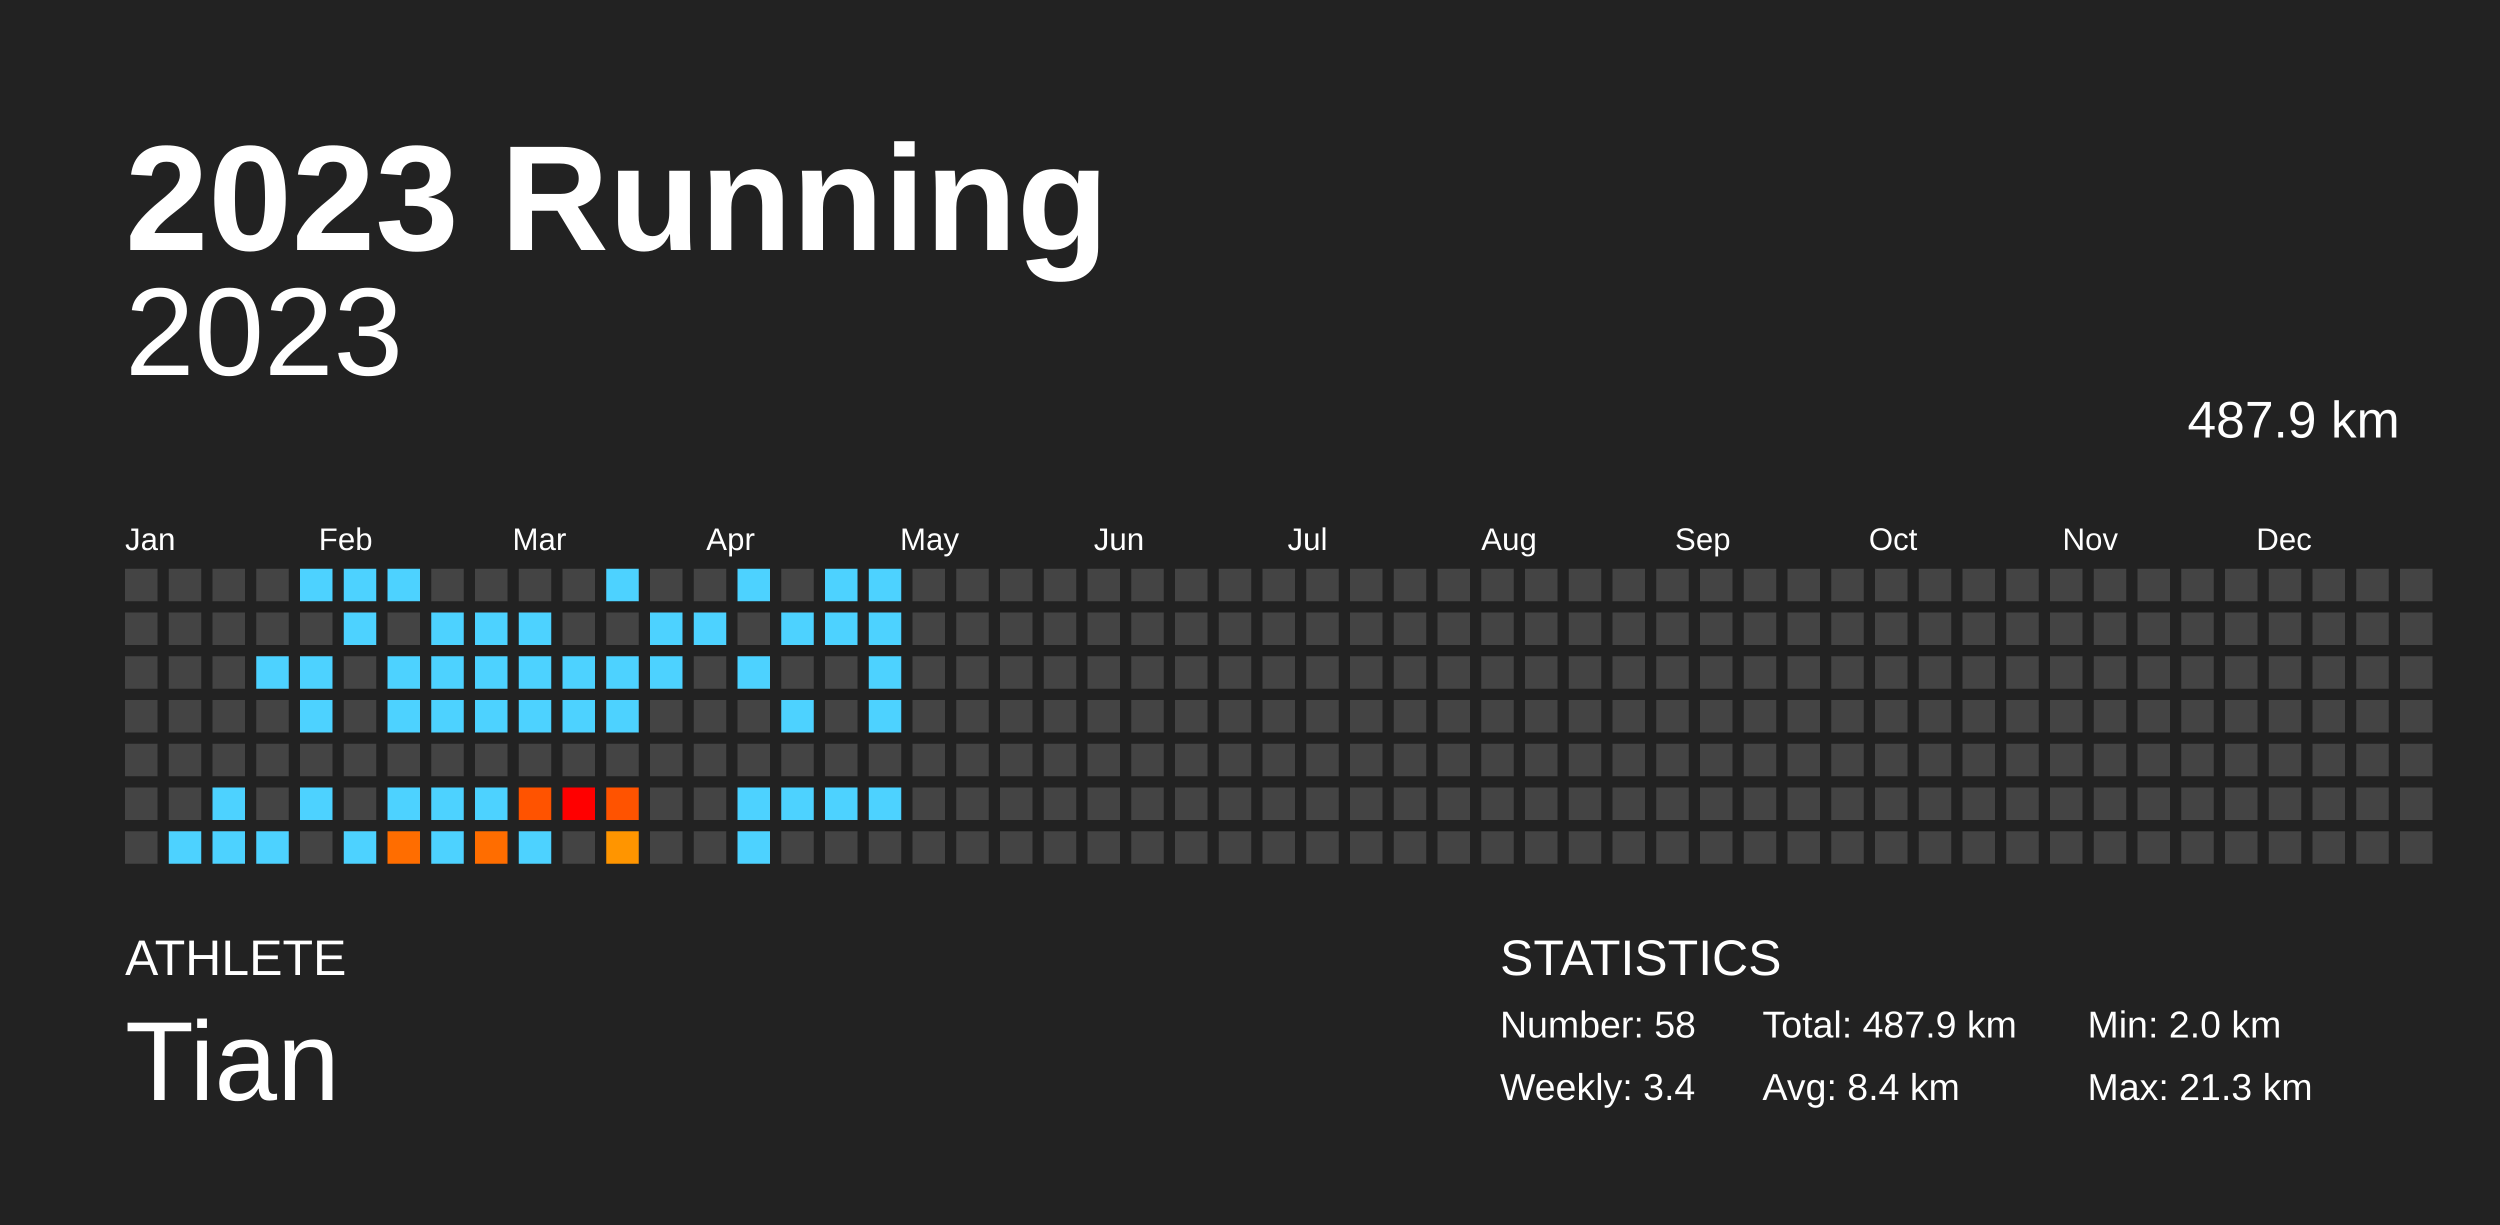
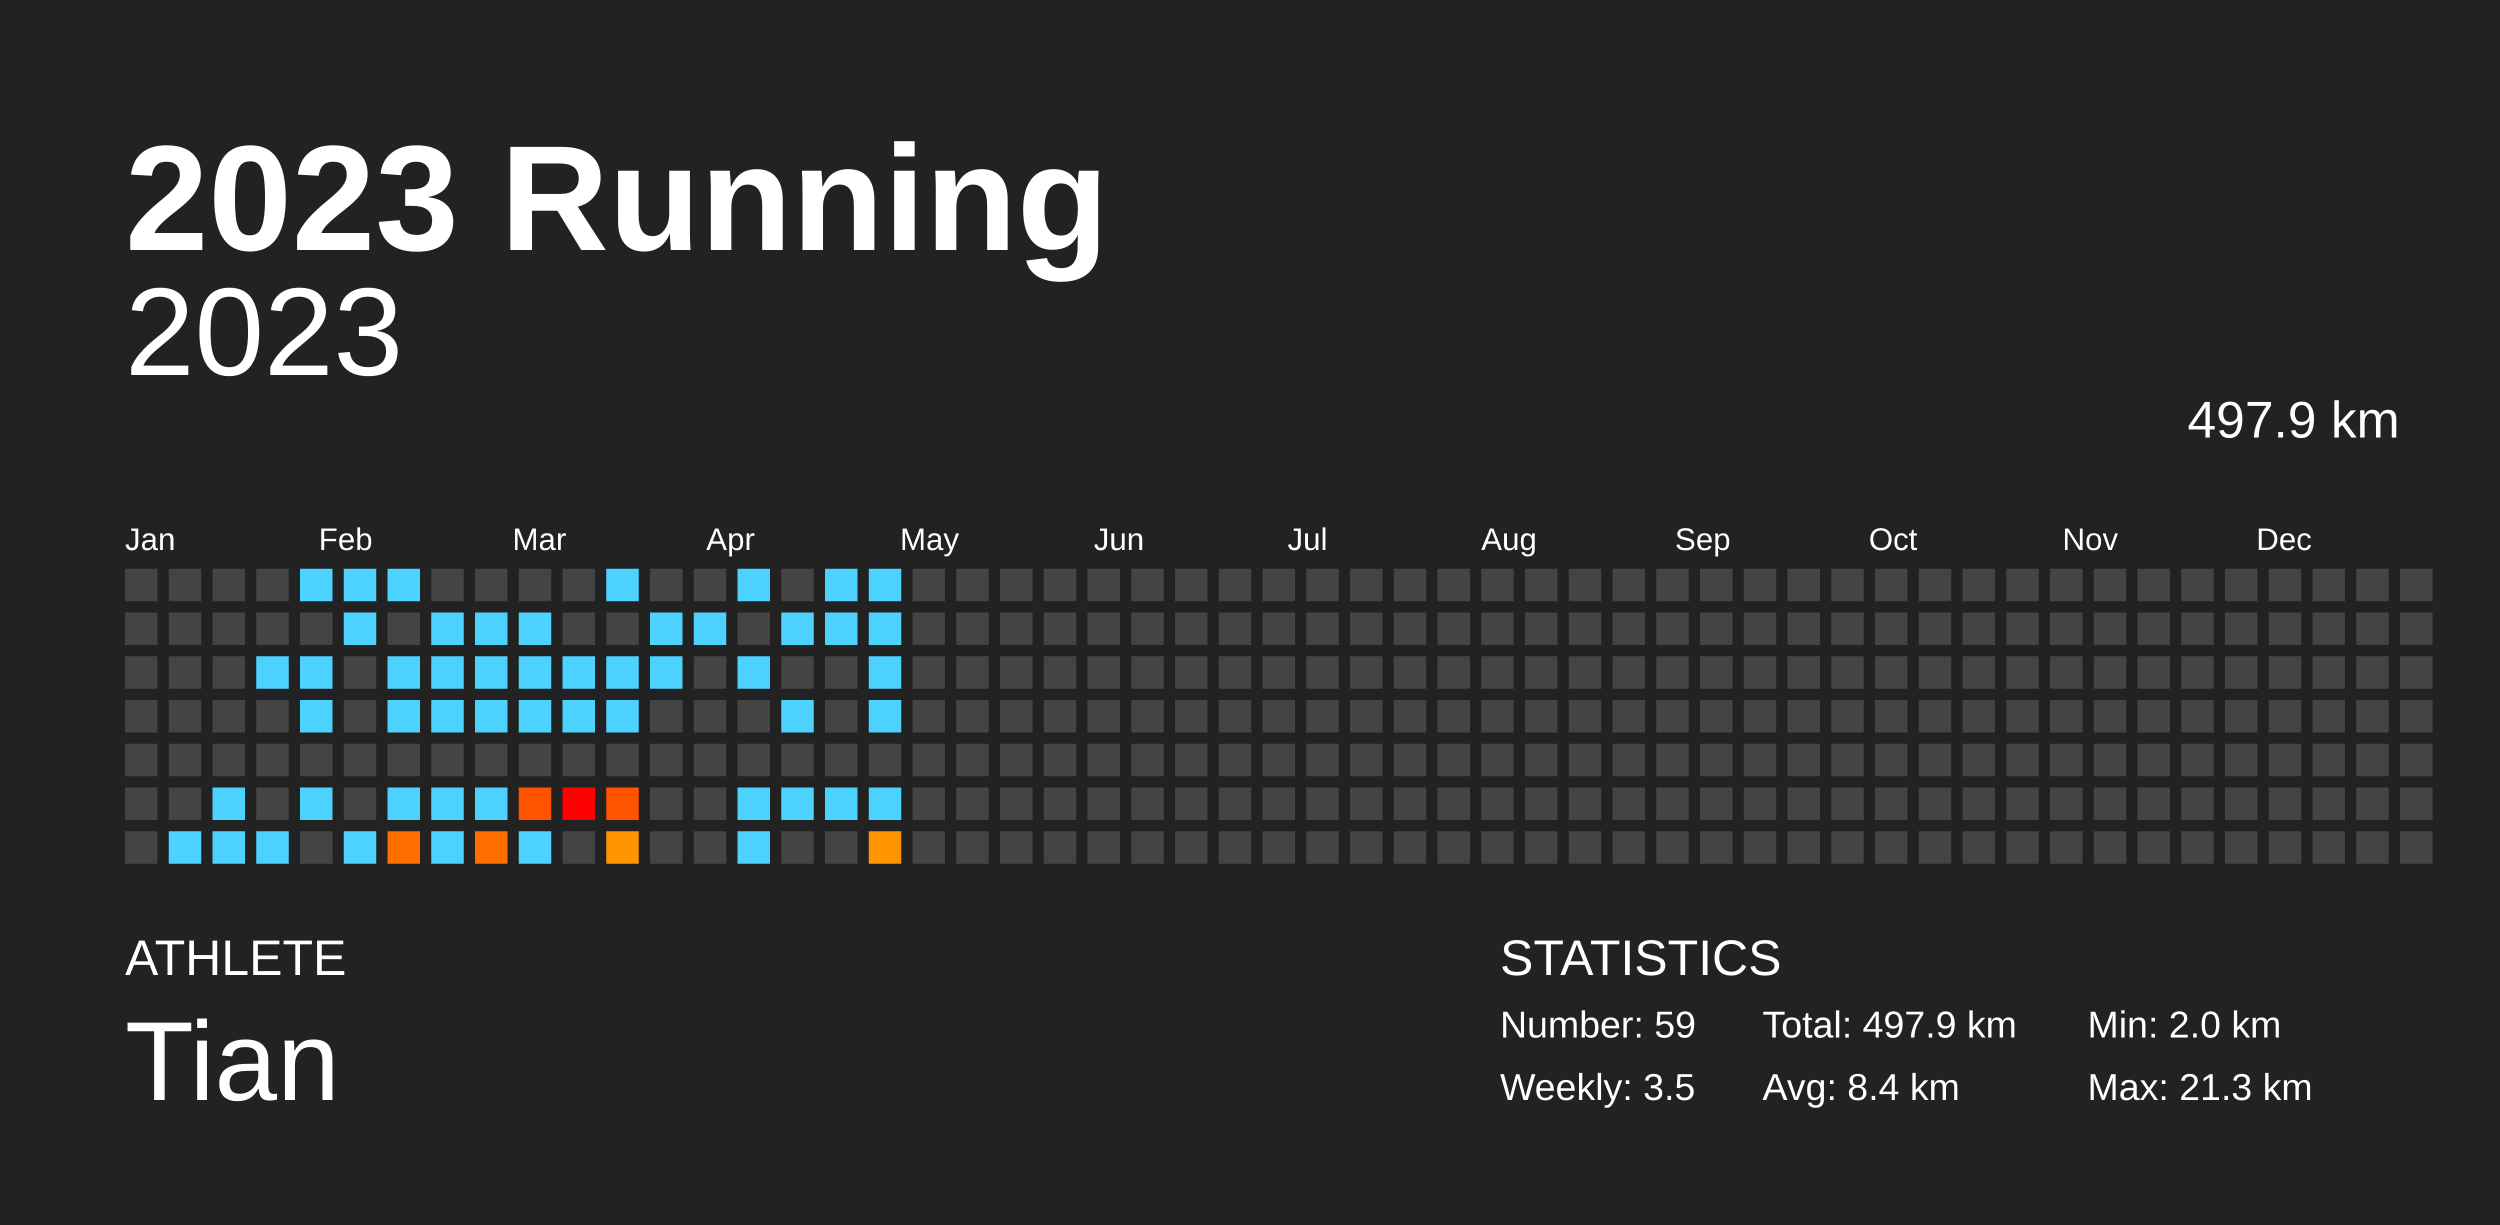
<svg xmlns="http://www.w3.org/2000/svg" baseProfile="full" height="98mm" version="1.1" viewBox="0,0,200,98" width="200mm">
  <defs />
  <rect fill="#222222" height="98" width="200" x="0" y="0" />
  <text fill="#FFFFFF" style="font-size:12px; font-family:Arial; font-weight:bold;" x="10" y="20">2023 Running</text>
  <text fill="#FFFFFF" style="font-size:4px; font-family:Arial" x="10" y="78">ATHLETE</text>
  <text fill="#FFFFFF" style="font-size:9px; font-family:Arial" x="10" y="88">Tian</text>
  <text fill="#FFFFFF" style="font-size:4px; font-family:Arial" x="120" y="78">STATISTICS</text>
-   <text fill="#FFFFFF" style="font-size:3px; font-family:Arial" x="120" y="83">Number: 58</text>
-   <text fill="#FFFFFF" style="font-size:3px; font-family:Arial" x="120" y="88">Weekly: 3.4</text>
-   <text fill="#FFFFFF" style="font-size:3px; font-family:Arial" x="141" y="83">Total: 487.9 km</text>
+   <text fill="#FFFFFF" style="font-size:3px; font-family:Arial" x="120" y="83">Number: 59</text>
+   <text fill="#FFFFFF" style="font-size:3px; font-family:Arial" x="120" y="88">Weekly: 3.5</text>
+   <text fill="#FFFFFF" style="font-size:3px; font-family:Arial" x="141" y="83">Total: 497.9 km</text>
  <text fill="#FFFFFF" style="font-size:3px; font-family:Arial" x="141" y="88">Avg: 8.4 km</text>
  <text fill="#FFFFFF" style="font-size:3px; font-family:Arial" x="167" y="83">Min: 2.0 km</text>
  <text fill="#FFFFFF" style="font-size:3px; font-family:Arial" x="167" y="88">Max: 21.3 km</text>
  <text alignment-baseline="hanging" fill="#FFFFFF" style="font-size:10.0px; font-family:Arial;" x="10" y="30">2023</text>
-   <text alignment-baseline="hanging" fill="#FFFFFF" style="font-size:4.125px; font-family:Arial;" x="175" y="35">487.9 km</text>
+   <text alignment-baseline="hanging" fill="#FFFFFF" style="font-size:4.125px; font-family:Arial;" x="175" y="35">497.9 km</text>
  <text fill="#FFFFFF" style="font-size:2.5px; font-family:Arial" x="10.0" y="44">Jan</text>
  <text fill="#FFFFFF" style="font-size:2.5px; font-family:Arial" x="25.5" y="44">Feb</text>
  <text fill="#FFFFFF" style="font-size:2.5px; font-family:Arial" x="41.0" y="44">Mar</text>
  <text fill="#FFFFFF" style="font-size:2.5px; font-family:Arial" x="56.5" y="44">Apr</text>
  <text fill="#FFFFFF" style="font-size:2.5px; font-family:Arial" x="72.0" y="44">May</text>
  <text fill="#FFFFFF" style="font-size:2.5px; font-family:Arial" x="87.5" y="44">Jun</text>
  <text fill="#FFFFFF" style="font-size:2.5px; font-family:Arial" x="103.0" y="44">Jul</text>
  <text fill="#FFFFFF" style="font-size:2.5px; font-family:Arial" x="118.5" y="44">Aug</text>
  <text fill="#FFFFFF" style="font-size:2.5px; font-family:Arial" x="134.0" y="44">Sep</text>
  <text fill="#FFFFFF" style="font-size:2.5px; font-family:Arial" x="149.5" y="44">Oct</text>
  <text fill="#FFFFFF" style="font-size:2.5px; font-family:Arial" x="165.0" y="44">Nov</text>
  <text fill="#FFFFFF" style="font-size:2.5px; font-family:Arial" x="180.5" y="44">Dec</text>
  <rect fill="#444444" height="2.6" width="2.6" x="10.0" y="45.5" />
  <rect fill="#444444" height="2.6" width="2.6" x="10.0" y="49.0" />
  <rect fill="#444444" height="2.6" width="2.6" x="10.0" y="52.5" />
  <rect fill="#444444" height="2.6" width="2.6" x="10.0" y="56.0" />
  <rect fill="#444444" height="2.6" width="2.6" x="10.0" y="59.5" />
  <rect fill="#444444" height="2.6" width="2.6" x="10.0" y="63.0" />
  <rect fill="#444444" height="2.6" width="2.6" x="10.0" y="66.5" />
  <rect fill="#444444" height="2.6" width="2.6" x="13.5" y="45.5" />
  <rect fill="#444444" height="2.6" width="2.6" x="13.5" y="49.0" />
  <rect fill="#444444" height="2.6" width="2.6" x="13.5" y="52.5" />
  <rect fill="#444444" height="2.6" width="2.6" x="13.5" y="56.0" />
  <rect fill="#444444" height="2.6" width="2.6" x="13.5" y="59.5" />
  <rect fill="#444444" height="2.6" width="2.6" x="13.5" y="63.0" />
  <rect fill="#4dd2ff" height="2.6" width="2.6" x="13.5" y="66.5" />
  <rect fill="#444444" height="2.6" width="2.6" x="17.0" y="45.5" />
  <rect fill="#444444" height="2.6" width="2.6" x="17.0" y="49.0" />
  <rect fill="#444444" height="2.6" width="2.6" x="17.0" y="52.5" />
  <rect fill="#444444" height="2.6" width="2.6" x="17.0" y="56.0" />
  <rect fill="#444444" height="2.6" width="2.6" x="17.0" y="59.5" />
  <rect fill="#4dd2ff" height="2.6" width="2.6" x="17.0" y="63.0" />
  <rect fill="#4dd2ff" height="2.6" width="2.6" x="17.0" y="66.5" />
  <rect fill="#444444" height="2.6" width="2.6" x="20.5" y="45.5" />
  <rect fill="#444444" height="2.6" width="2.6" x="20.5" y="49.0" />
  <rect fill="#4dd2ff" height="2.6" width="2.6" x="20.5" y="52.5" />
  <rect fill="#444444" height="2.6" width="2.6" x="20.5" y="56.0" />
  <rect fill="#444444" height="2.6" width="2.6" x="20.5" y="59.5" />
  <rect fill="#444444" height="2.6" width="2.6" x="20.5" y="63.0" />
  <rect fill="#4dd2ff" height="2.6" width="2.6" x="20.5" y="66.5" />
  <rect fill="#4dd2ff" height="2.6" width="2.6" x="24.0" y="45.5" />
  <rect fill="#444444" height="2.6" width="2.6" x="24.0" y="49.0" />
  <rect fill="#4dd2ff" height="2.6" width="2.6" x="24.0" y="52.5" />
  <rect fill="#4dd2ff" height="2.6" width="2.6" x="24.0" y="56.0" />
  <rect fill="#444444" height="2.6" width="2.6" x="24.0" y="59.5" />
  <rect fill="#4dd2ff" height="2.6" width="2.6" x="24.0" y="63.0" />
  <rect fill="#444444" height="2.6" width="2.6" x="24.0" y="66.5" />
  <rect fill="#4dd2ff" height="2.6" width="2.6" x="27.5" y="45.5" />
  <rect fill="#4dd2ff" height="2.6" width="2.6" x="27.5" y="49.0" />
  <rect fill="#444444" height="2.6" width="2.6" x="27.5" y="52.5" />
  <rect fill="#444444" height="2.6" width="2.6" x="27.5" y="56.0" />
  <rect fill="#444444" height="2.6" width="2.6" x="27.5" y="59.5" />
  <rect fill="#444444" height="2.6" width="2.6" x="27.5" y="63.0" />
  <rect fill="#4dd2ff" height="2.6" width="2.6" x="27.5" y="66.5" />
  <rect fill="#4dd2ff" height="2.6" width="2.6" x="31.0" y="45.5" />
  <rect fill="#444444" height="2.6" width="2.6" x="31.0" y="49.0" />
  <rect fill="#4dd2ff" height="2.6" width="2.6" x="31.0" y="52.5" />
  <rect fill="#4dd2ff" height="2.6" width="2.6" x="31.0" y="56.0" />
  <rect fill="#444444" height="2.6" width="2.6" x="31.0" y="59.5" />
  <rect fill="#4dd2ff" height="2.6" width="2.6" x="31.0" y="63.0" />
  <rect fill="#ff6d00" height="2.6" width="2.6" x="31.0" y="66.5" />
  <rect fill="#444444" height="2.6" width="2.6" x="34.5" y="45.5" />
  <rect fill="#4dd2ff" height="2.6" width="2.6" x="34.5" y="49.0" />
  <rect fill="#4dd2ff" height="2.6" width="2.6" x="34.5" y="52.5" />
  <rect fill="#4dd2ff" height="2.6" width="2.6" x="34.5" y="56.0" />
  <rect fill="#444444" height="2.6" width="2.6" x="34.5" y="59.5" />
  <rect fill="#4dd2ff" height="2.6" width="2.6" x="34.5" y="63.0" />
  <rect fill="#4dd2ff" height="2.6" width="2.6" x="34.5" y="66.5" />
  <rect fill="#444444" height="2.6" width="2.6" x="38.0" y="45.5" />
  <rect fill="#4dd2ff" height="2.6" width="2.6" x="38.0" y="49.0" />
  <rect fill="#4dd2ff" height="2.6" width="2.6" x="38.0" y="52.5" />
  <rect fill="#4dd2ff" height="2.6" width="2.6" x="38.0" y="56.0" />
  <rect fill="#444444" height="2.6" width="2.6" x="38.0" y="59.5" />
  <rect fill="#4dd2ff" height="2.6" width="2.6" x="38.0" y="63.0" />
  <rect fill="#ff6d00" height="2.6" width="2.6" x="38.0" y="66.5" />
  <rect fill="#444444" height="2.6" width="2.6" x="41.5" y="45.5" />
  <rect fill="#4dd2ff" height="2.6" width="2.6" x="41.5" y="49.0" />
  <rect fill="#4dd2ff" height="2.6" width="2.6" x="41.5" y="52.5" />
  <rect fill="#4dd2ff" height="2.6" width="2.6" x="41.5" y="56.0" />
  <rect fill="#444444" height="2.6" width="2.6" x="41.5" y="59.5" />
  <rect fill="#ff5300" height="2.6" width="2.6" x="41.5" y="63.0" />
  <rect fill="#4dd2ff" height="2.6" width="2.6" x="41.5" y="66.5" />
  <rect fill="#444444" height="2.6" width="2.6" x="45.0" y="45.5" />
  <rect fill="#444444" height="2.6" width="2.6" x="45.0" y="49.0" />
  <rect fill="#4dd2ff" height="2.6" width="2.6" x="45.0" y="52.5" />
  <rect fill="#4dd2ff" height="2.6" width="2.6" x="45.0" y="56.0" />
  <rect fill="#444444" height="2.6" width="2.6" x="45.0" y="59.5" />
  <rect fill="red" height="2.6" width="2.6" x="45.0" y="63.0" />
  <rect fill="#444444" height="2.6" width="2.6" x="45.0" y="66.5" />
  <rect fill="#4dd2ff" height="2.6" width="2.6" x="48.5" y="45.5" />
  <rect fill="#444444" height="2.6" width="2.6" x="48.5" y="49.0" />
  <rect fill="#4dd2ff" height="2.6" width="2.6" x="48.5" y="52.5" />
  <rect fill="#4dd2ff" height="2.6" width="2.6" x="48.5" y="56.0" />
  <rect fill="#444444" height="2.6" width="2.6" x="48.5" y="59.5" />
  <rect fill="#ff5300" height="2.6" width="2.6" x="48.5" y="63.0" />
  <rect fill="#ff9500" height="2.6" width="2.6" x="48.5" y="66.5" />
  <rect fill="#444444" height="2.6" width="2.6" x="52.0" y="45.5" />
  <rect fill="#4dd2ff" height="2.6" width="2.6" x="52.0" y="49.0" />
  <rect fill="#4dd2ff" height="2.6" width="2.6" x="52.0" y="52.5" />
  <rect fill="#444444" height="2.6" width="2.6" x="52.0" y="56.0" />
  <rect fill="#444444" height="2.6" width="2.6" x="52.0" y="59.5" />
  <rect fill="#444444" height="2.6" width="2.6" x="52.0" y="63.0" />
  <rect fill="#444444" height="2.6" width="2.6" x="52.0" y="66.5" />
  <rect fill="#444444" height="2.6" width="2.6" x="55.5" y="45.5" />
  <rect fill="#4dd2ff" height="2.6" width="2.6" x="55.5" y="49.0" />
  <rect fill="#444444" height="2.6" width="2.6" x="55.5" y="52.5" />
  <rect fill="#444444" height="2.6" width="2.6" x="55.5" y="56.0" />
  <rect fill="#444444" height="2.6" width="2.6" x="55.5" y="59.5" />
  <rect fill="#444444" height="2.6" width="2.6" x="55.5" y="63.0" />
  <rect fill="#444444" height="2.6" width="2.6" x="55.5" y="66.5" />
  <rect fill="#4dd2ff" height="2.6" width="2.6" x="59.0" y="45.5" />
  <rect fill="#444444" height="2.6" width="2.6" x="59.0" y="49.0" />
  <rect fill="#4dd2ff" height="2.6" width="2.6" x="59.0" y="52.5" />
  <rect fill="#444444" height="2.6" width="2.6" x="59.0" y="56.0" />
  <rect fill="#444444" height="2.6" width="2.6" x="59.0" y="59.5" />
  <rect fill="#4dd2ff" height="2.6" width="2.6" x="59.0" y="63.0" />
  <rect fill="#4dd2ff" height="2.6" width="2.6" x="59.0" y="66.5" />
  <rect fill="#444444" height="2.6" width="2.6" x="62.5" y="45.5" />
  <rect fill="#4dd2ff" height="2.6" width="2.6" x="62.5" y="49.0" />
  <rect fill="#444444" height="2.6" width="2.6" x="62.5" y="52.5" />
  <rect fill="#4dd2ff" height="2.6" width="2.6" x="62.5" y="56.0" />
  <rect fill="#444444" height="2.6" width="2.6" x="62.5" y="59.5" />
  <rect fill="#4dd2ff" height="2.6" width="2.6" x="62.5" y="63.0" />
  <rect fill="#444444" height="2.6" width="2.6" x="62.5" y="66.5" />
  <rect fill="#4dd2ff" height="2.6" width="2.6" x="66.0" y="45.5" />
  <rect fill="#4dd2ff" height="2.6" width="2.6" x="66.0" y="49.0" />
  <rect fill="#444444" height="2.6" width="2.6" x="66.0" y="52.5" />
  <rect fill="#444444" height="2.6" width="2.6" x="66.0" y="56.0" />
  <rect fill="#444444" height="2.6" width="2.6" x="66.0" y="59.5" />
  <rect fill="#4dd2ff" height="2.6" width="2.6" x="66.0" y="63.0" />
  <rect fill="#444444" height="2.6" width="2.6" x="66.0" y="66.5" />
  <rect fill="#4dd2ff" height="2.6" width="2.6" x="69.5" y="45.5" />
  <rect fill="#4dd2ff" height="2.6" width="2.6" x="69.5" y="49.0" />
  <rect fill="#4dd2ff" height="2.6" width="2.6" x="69.5" y="52.5" />
  <rect fill="#4dd2ff" height="2.6" width="2.6" x="69.5" y="56.0" />
  <rect fill="#444444" height="2.6" width="2.6" x="69.5" y="59.5" />
  <rect fill="#4dd2ff" height="2.6" width="2.6" x="69.5" y="63.0" />
-   <rect fill="#444444" height="2.6" width="2.6" x="69.5" y="66.5" />
+   <rect fill="#ff9500" height="2.6" width="2.6" x="69.5" y="66.5" />
  <rect fill="#444444" height="2.6" width="2.6" x="73.0" y="45.5" />
  <rect fill="#444444" height="2.6" width="2.6" x="73.0" y="49.0" />
  <rect fill="#444444" height="2.6" width="2.6" x="73.0" y="52.5" />
  <rect fill="#444444" height="2.6" width="2.6" x="73.0" y="56.0" />
  <rect fill="#444444" height="2.6" width="2.6" x="73.0" y="59.5" />
  <rect fill="#444444" height="2.6" width="2.6" x="73.0" y="63.0" />
  <rect fill="#444444" height="2.6" width="2.6" x="73.0" y="66.5" />
  <rect fill="#444444" height="2.6" width="2.6" x="76.5" y="45.5" />
  <rect fill="#444444" height="2.6" width="2.6" x="76.5" y="49.0" />
  <rect fill="#444444" height="2.6" width="2.6" x="76.5" y="52.5" />
  <rect fill="#444444" height="2.6" width="2.6" x="76.5" y="56.0" />
  <rect fill="#444444" height="2.6" width="2.6" x="76.5" y="59.5" />
  <rect fill="#444444" height="2.6" width="2.6" x="76.5" y="63.0" />
  <rect fill="#444444" height="2.6" width="2.6" x="76.5" y="66.5" />
  <rect fill="#444444" height="2.6" width="2.6" x="80.0" y="45.5" />
  <rect fill="#444444" height="2.6" width="2.6" x="80.0" y="49.0" />
  <rect fill="#444444" height="2.6" width="2.6" x="80.0" y="52.5" />
  <rect fill="#444444" height="2.6" width="2.6" x="80.0" y="56.0" />
  <rect fill="#444444" height="2.6" width="2.6" x="80.0" y="59.5" />
  <rect fill="#444444" height="2.6" width="2.6" x="80.0" y="63.0" />
  <rect fill="#444444" height="2.6" width="2.6" x="80.0" y="66.5" />
  <rect fill="#444444" height="2.6" width="2.6" x="83.5" y="45.5" />
  <rect fill="#444444" height="2.6" width="2.6" x="83.5" y="49.0" />
  <rect fill="#444444" height="2.6" width="2.6" x="83.5" y="52.5" />
  <rect fill="#444444" height="2.6" width="2.6" x="83.5" y="56.0" />
  <rect fill="#444444" height="2.6" width="2.6" x="83.5" y="59.5" />
  <rect fill="#444444" height="2.6" width="2.6" x="83.5" y="63.0" />
  <rect fill="#444444" height="2.6" width="2.6" x="83.5" y="66.5" />
  <rect fill="#444444" height="2.6" width="2.6" x="87.0" y="45.5" />
  <rect fill="#444444" height="2.6" width="2.6" x="87.0" y="49.0" />
  <rect fill="#444444" height="2.6" width="2.6" x="87.0" y="52.5" />
  <rect fill="#444444" height="2.6" width="2.6" x="87.0" y="56.0" />
  <rect fill="#444444" height="2.6" width="2.6" x="87.0" y="59.5" />
  <rect fill="#444444" height="2.6" width="2.6" x="87.0" y="63.0" />
  <rect fill="#444444" height="2.6" width="2.6" x="87.0" y="66.5" />
  <rect fill="#444444" height="2.6" width="2.6" x="90.5" y="45.5" />
  <rect fill="#444444" height="2.6" width="2.6" x="90.5" y="49.0" />
  <rect fill="#444444" height="2.6" width="2.6" x="90.5" y="52.5" />
  <rect fill="#444444" height="2.6" width="2.6" x="90.5" y="56.0" />
  <rect fill="#444444" height="2.6" width="2.6" x="90.5" y="59.5" />
  <rect fill="#444444" height="2.6" width="2.6" x="90.5" y="63.0" />
  <rect fill="#444444" height="2.6" width="2.6" x="90.5" y="66.5" />
  <rect fill="#444444" height="2.6" width="2.6" x="94.0" y="45.5" />
  <rect fill="#444444" height="2.6" width="2.6" x="94.0" y="49.0" />
  <rect fill="#444444" height="2.6" width="2.6" x="94.0" y="52.5" />
  <rect fill="#444444" height="2.6" width="2.6" x="94.0" y="56.0" />
  <rect fill="#444444" height="2.6" width="2.6" x="94.0" y="59.5" />
  <rect fill="#444444" height="2.6" width="2.6" x="94.0" y="63.0" />
  <rect fill="#444444" height="2.6" width="2.6" x="94.0" y="66.5" />
  <rect fill="#444444" height="2.6" width="2.6" x="97.5" y="45.5" />
  <rect fill="#444444" height="2.6" width="2.6" x="97.5" y="49.0" />
  <rect fill="#444444" height="2.6" width="2.6" x="97.5" y="52.5" />
  <rect fill="#444444" height="2.6" width="2.6" x="97.5" y="56.0" />
  <rect fill="#444444" height="2.6" width="2.6" x="97.5" y="59.5" />
  <rect fill="#444444" height="2.6" width="2.6" x="97.5" y="63.0" />
  <rect fill="#444444" height="2.6" width="2.6" x="97.5" y="66.5" />
  <rect fill="#444444" height="2.6" width="2.6" x="101.0" y="45.5" />
  <rect fill="#444444" height="2.6" width="2.6" x="101.0" y="49.0" />
  <rect fill="#444444" height="2.6" width="2.6" x="101.0" y="52.5" />
  <rect fill="#444444" height="2.6" width="2.6" x="101.0" y="56.0" />
  <rect fill="#444444" height="2.6" width="2.6" x="101.0" y="59.5" />
  <rect fill="#444444" height="2.6" width="2.6" x="101.0" y="63.0" />
  <rect fill="#444444" height="2.6" width="2.6" x="101.0" y="66.5" />
  <rect fill="#444444" height="2.6" width="2.6" x="104.5" y="45.5" />
  <rect fill="#444444" height="2.6" width="2.6" x="104.5" y="49.0" />
  <rect fill="#444444" height="2.6" width="2.6" x="104.5" y="52.5" />
  <rect fill="#444444" height="2.6" width="2.6" x="104.5" y="56.0" />
  <rect fill="#444444" height="2.6" width="2.6" x="104.5" y="59.5" />
  <rect fill="#444444" height="2.6" width="2.6" x="104.5" y="63.0" />
  <rect fill="#444444" height="2.6" width="2.6" x="104.5" y="66.5" />
  <rect fill="#444444" height="2.6" width="2.6" x="108.0" y="45.5" />
  <rect fill="#444444" height="2.6" width="2.6" x="108.0" y="49.0" />
  <rect fill="#444444" height="2.6" width="2.6" x="108.0" y="52.5" />
  <rect fill="#444444" height="2.6" width="2.6" x="108.0" y="56.0" />
  <rect fill="#444444" height="2.6" width="2.6" x="108.0" y="59.5" />
  <rect fill="#444444" height="2.6" width="2.6" x="108.0" y="63.0" />
  <rect fill="#444444" height="2.6" width="2.6" x="108.0" y="66.5" />
  <rect fill="#444444" height="2.6" width="2.6" x="111.5" y="45.5" />
  <rect fill="#444444" height="2.6" width="2.6" x="111.5" y="49.0" />
  <rect fill="#444444" height="2.6" width="2.6" x="111.5" y="52.5" />
  <rect fill="#444444" height="2.6" width="2.6" x="111.5" y="56.0" />
  <rect fill="#444444" height="2.6" width="2.6" x="111.5" y="59.5" />
  <rect fill="#444444" height="2.6" width="2.6" x="111.5" y="63.0" />
  <rect fill="#444444" height="2.6" width="2.6" x="111.5" y="66.5" />
  <rect fill="#444444" height="2.6" width="2.6" x="115.0" y="45.5" />
  <rect fill="#444444" height="2.6" width="2.6" x="115.0" y="49.0" />
  <rect fill="#444444" height="2.6" width="2.6" x="115.0" y="52.5" />
  <rect fill="#444444" height="2.6" width="2.6" x="115.0" y="56.0" />
  <rect fill="#444444" height="2.6" width="2.6" x="115.0" y="59.5" />
  <rect fill="#444444" height="2.6" width="2.6" x="115.0" y="63.0" />
  <rect fill="#444444" height="2.6" width="2.6" x="115.0" y="66.5" />
  <rect fill="#444444" height="2.6" width="2.6" x="118.5" y="45.5" />
  <rect fill="#444444" height="2.6" width="2.6" x="118.5" y="49.0" />
  <rect fill="#444444" height="2.6" width="2.6" x="118.5" y="52.5" />
  <rect fill="#444444" height="2.6" width="2.6" x="118.5" y="56.0" />
  <rect fill="#444444" height="2.6" width="2.6" x="118.5" y="59.5" />
  <rect fill="#444444" height="2.6" width="2.6" x="118.5" y="63.0" />
  <rect fill="#444444" height="2.6" width="2.6" x="118.5" y="66.5" />
  <rect fill="#444444" height="2.6" width="2.6" x="122.0" y="45.5" />
  <rect fill="#444444" height="2.6" width="2.6" x="122.0" y="49.0" />
  <rect fill="#444444" height="2.6" width="2.6" x="122.0" y="52.5" />
  <rect fill="#444444" height="2.6" width="2.6" x="122.0" y="56.0" />
  <rect fill="#444444" height="2.6" width="2.6" x="122.0" y="59.5" />
  <rect fill="#444444" height="2.6" width="2.6" x="122.0" y="63.0" />
  <rect fill="#444444" height="2.6" width="2.6" x="122.0" y="66.5" />
  <rect fill="#444444" height="2.6" width="2.6" x="125.5" y="45.5" />
  <rect fill="#444444" height="2.6" width="2.6" x="125.5" y="49.0" />
  <rect fill="#444444" height="2.6" width="2.6" x="125.5" y="52.5" />
  <rect fill="#444444" height="2.6" width="2.6" x="125.5" y="56.0" />
  <rect fill="#444444" height="2.6" width="2.6" x="125.5" y="59.5" />
  <rect fill="#444444" height="2.6" width="2.6" x="125.5" y="63.0" />
  <rect fill="#444444" height="2.6" width="2.6" x="125.5" y="66.5" />
  <rect fill="#444444" height="2.6" width="2.6" x="129.0" y="45.5" />
  <rect fill="#444444" height="2.6" width="2.6" x="129.0" y="49.0" />
  <rect fill="#444444" height="2.6" width="2.6" x="129.0" y="52.5" />
  <rect fill="#444444" height="2.6" width="2.6" x="129.0" y="56.0" />
  <rect fill="#444444" height="2.6" width="2.6" x="129.0" y="59.5" />
  <rect fill="#444444" height="2.6" width="2.6" x="129.0" y="63.0" />
  <rect fill="#444444" height="2.6" width="2.6" x="129.0" y="66.5" />
  <rect fill="#444444" height="2.6" width="2.6" x="132.5" y="45.5" />
  <rect fill="#444444" height="2.6" width="2.6" x="132.5" y="49.0" />
  <rect fill="#444444" height="2.6" width="2.6" x="132.5" y="52.5" />
  <rect fill="#444444" height="2.6" width="2.6" x="132.5" y="56.0" />
  <rect fill="#444444" height="2.6" width="2.6" x="132.5" y="59.5" />
  <rect fill="#444444" height="2.6" width="2.6" x="132.5" y="63.0" />
  <rect fill="#444444" height="2.6" width="2.6" x="132.5" y="66.5" />
  <rect fill="#444444" height="2.6" width="2.6" x="136.0" y="45.5" />
  <rect fill="#444444" height="2.6" width="2.6" x="136.0" y="49.0" />
  <rect fill="#444444" height="2.6" width="2.6" x="136.0" y="52.5" />
  <rect fill="#444444" height="2.6" width="2.6" x="136.0" y="56.0" />
  <rect fill="#444444" height="2.6" width="2.6" x="136.0" y="59.5" />
  <rect fill="#444444" height="2.6" width="2.6" x="136.0" y="63.0" />
  <rect fill="#444444" height="2.6" width="2.6" x="136.0" y="66.5" />
  <rect fill="#444444" height="2.6" width="2.6" x="139.5" y="45.5" />
  <rect fill="#444444" height="2.6" width="2.6" x="139.5" y="49.0" />
  <rect fill="#444444" height="2.6" width="2.6" x="139.5" y="52.5" />
  <rect fill="#444444" height="2.6" width="2.6" x="139.5" y="56.0" />
  <rect fill="#444444" height="2.6" width="2.6" x="139.5" y="59.5" />
  <rect fill="#444444" height="2.6" width="2.6" x="139.5" y="63.0" />
  <rect fill="#444444" height="2.6" width="2.6" x="139.5" y="66.5" />
  <rect fill="#444444" height="2.6" width="2.6" x="143.0" y="45.5" />
  <rect fill="#444444" height="2.6" width="2.6" x="143.0" y="49.0" />
  <rect fill="#444444" height="2.6" width="2.6" x="143.0" y="52.5" />
  <rect fill="#444444" height="2.6" width="2.6" x="143.0" y="56.0" />
  <rect fill="#444444" height="2.6" width="2.6" x="143.0" y="59.5" />
  <rect fill="#444444" height="2.6" width="2.6" x="143.0" y="63.0" />
  <rect fill="#444444" height="2.6" width="2.6" x="143.0" y="66.5" />
  <rect fill="#444444" height="2.6" width="2.6" x="146.5" y="45.5" />
  <rect fill="#444444" height="2.6" width="2.6" x="146.5" y="49.0" />
  <rect fill="#444444" height="2.6" width="2.6" x="146.5" y="52.5" />
  <rect fill="#444444" height="2.6" width="2.6" x="146.5" y="56.0" />
  <rect fill="#444444" height="2.6" width="2.6" x="146.5" y="59.5" />
  <rect fill="#444444" height="2.6" width="2.6" x="146.5" y="63.0" />
  <rect fill="#444444" height="2.6" width="2.6" x="146.5" y="66.5" />
  <rect fill="#444444" height="2.6" width="2.6" x="150.0" y="45.5" />
  <rect fill="#444444" height="2.6" width="2.6" x="150.0" y="49.0" />
  <rect fill="#444444" height="2.6" width="2.6" x="150.0" y="52.5" />
  <rect fill="#444444" height="2.6" width="2.6" x="150.0" y="56.0" />
  <rect fill="#444444" height="2.6" width="2.6" x="150.0" y="59.5" />
  <rect fill="#444444" height="2.6" width="2.6" x="150.0" y="63.0" />
  <rect fill="#444444" height="2.6" width="2.6" x="150.0" y="66.5" />
  <rect fill="#444444" height="2.6" width="2.6" x="153.5" y="45.5" />
  <rect fill="#444444" height="2.6" width="2.6" x="153.5" y="49.0" />
  <rect fill="#444444" height="2.6" width="2.6" x="153.5" y="52.5" />
  <rect fill="#444444" height="2.6" width="2.6" x="153.5" y="56.0" />
  <rect fill="#444444" height="2.6" width="2.6" x="153.5" y="59.5" />
  <rect fill="#444444" height="2.6" width="2.6" x="153.5" y="63.0" />
  <rect fill="#444444" height="2.6" width="2.6" x="153.5" y="66.5" />
  <rect fill="#444444" height="2.6" width="2.6" x="157.0" y="45.5" />
  <rect fill="#444444" height="2.6" width="2.6" x="157.0" y="49.0" />
  <rect fill="#444444" height="2.6" width="2.6" x="157.0" y="52.5" />
  <rect fill="#444444" height="2.6" width="2.6" x="157.0" y="56.0" />
  <rect fill="#444444" height="2.6" width="2.6" x="157.0" y="59.5" />
  <rect fill="#444444" height="2.6" width="2.6" x="157.0" y="63.0" />
  <rect fill="#444444" height="2.6" width="2.6" x="157.0" y="66.5" />
  <rect fill="#444444" height="2.6" width="2.6" x="160.5" y="45.5" />
  <rect fill="#444444" height="2.6" width="2.6" x="160.5" y="49.0" />
  <rect fill="#444444" height="2.6" width="2.6" x="160.5" y="52.5" />
  <rect fill="#444444" height="2.6" width="2.6" x="160.5" y="56.0" />
  <rect fill="#444444" height="2.6" width="2.6" x="160.5" y="59.5" />
  <rect fill="#444444" height="2.6" width="2.6" x="160.5" y="63.0" />
  <rect fill="#444444" height="2.6" width="2.6" x="160.5" y="66.5" />
  <rect fill="#444444" height="2.6" width="2.6" x="164.0" y="45.5" />
  <rect fill="#444444" height="2.6" width="2.6" x="164.0" y="49.0" />
  <rect fill="#444444" height="2.6" width="2.6" x="164.0" y="52.5" />
  <rect fill="#444444" height="2.6" width="2.6" x="164.0" y="56.0" />
  <rect fill="#444444" height="2.6" width="2.6" x="164.0" y="59.5" />
  <rect fill="#444444" height="2.6" width="2.6" x="164.0" y="63.0" />
  <rect fill="#444444" height="2.6" width="2.6" x="164.0" y="66.5" />
  <rect fill="#444444" height="2.6" width="2.6" x="167.5" y="45.5" />
  <rect fill="#444444" height="2.6" width="2.6" x="167.5" y="49.0" />
  <rect fill="#444444" height="2.6" width="2.6" x="167.5" y="52.5" />
  <rect fill="#444444" height="2.6" width="2.6" x="167.5" y="56.0" />
  <rect fill="#444444" height="2.6" width="2.6" x="167.5" y="59.5" />
  <rect fill="#444444" height="2.6" width="2.6" x="167.5" y="63.0" />
  <rect fill="#444444" height="2.6" width="2.6" x="167.5" y="66.5" />
  <rect fill="#444444" height="2.6" width="2.6" x="171.0" y="45.5" />
  <rect fill="#444444" height="2.6" width="2.6" x="171.0" y="49.0" />
  <rect fill="#444444" height="2.6" width="2.6" x="171.0" y="52.5" />
  <rect fill="#444444" height="2.6" width="2.6" x="171.0" y="56.0" />
  <rect fill="#444444" height="2.6" width="2.6" x="171.0" y="59.5" />
  <rect fill="#444444" height="2.6" width="2.6" x="171.0" y="63.0" />
  <rect fill="#444444" height="2.6" width="2.6" x="171.0" y="66.5" />
  <rect fill="#444444" height="2.6" width="2.6" x="174.5" y="45.5" />
  <rect fill="#444444" height="2.6" width="2.6" x="174.5" y="49.0" />
  <rect fill="#444444" height="2.6" width="2.6" x="174.5" y="52.5" />
  <rect fill="#444444" height="2.6" width="2.6" x="174.5" y="56.0" />
  <rect fill="#444444" height="2.6" width="2.6" x="174.5" y="59.5" />
  <rect fill="#444444" height="2.6" width="2.6" x="174.5" y="63.0" />
  <rect fill="#444444" height="2.6" width="2.6" x="174.5" y="66.5" />
  <rect fill="#444444" height="2.6" width="2.6" x="178.0" y="45.5" />
  <rect fill="#444444" height="2.6" width="2.6" x="178.0" y="49.0" />
  <rect fill="#444444" height="2.6" width="2.6" x="178.0" y="52.5" />
  <rect fill="#444444" height="2.6" width="2.6" x="178.0" y="56.0" />
  <rect fill="#444444" height="2.6" width="2.6" x="178.0" y="59.5" />
  <rect fill="#444444" height="2.6" width="2.6" x="178.0" y="63.0" />
  <rect fill="#444444" height="2.6" width="2.6" x="178.0" y="66.5" />
  <rect fill="#444444" height="2.6" width="2.6" x="181.5" y="45.5" />
  <rect fill="#444444" height="2.6" width="2.6" x="181.5" y="49.0" />
  <rect fill="#444444" height="2.6" width="2.6" x="181.5" y="52.5" />
  <rect fill="#444444" height="2.6" width="2.6" x="181.5" y="56.0" />
  <rect fill="#444444" height="2.6" width="2.6" x="181.5" y="59.5" />
  <rect fill="#444444" height="2.6" width="2.6" x="181.5" y="63.0" />
  <rect fill="#444444" height="2.6" width="2.6" x="181.5" y="66.5" />
  <rect fill="#444444" height="2.6" width="2.6" x="185.0" y="45.5" />
  <rect fill="#444444" height="2.6" width="2.6" x="185.0" y="49.0" />
  <rect fill="#444444" height="2.6" width="2.6" x="185.0" y="52.5" />
  <rect fill="#444444" height="2.6" width="2.6" x="185.0" y="56.0" />
  <rect fill="#444444" height="2.6" width="2.6" x="185.0" y="59.5" />
  <rect fill="#444444" height="2.6" width="2.6" x="185.0" y="63.0" />
  <rect fill="#444444" height="2.6" width="2.6" x="185.0" y="66.5" />
  <rect fill="#444444" height="2.6" width="2.6" x="188.5" y="45.5" />
  <rect fill="#444444" height="2.6" width="2.6" x="188.5" y="49.0" />
  <rect fill="#444444" height="2.6" width="2.6" x="188.5" y="52.5" />
  <rect fill="#444444" height="2.6" width="2.6" x="188.5" y="56.0" />
  <rect fill="#444444" height="2.6" width="2.6" x="188.5" y="59.5" />
  <rect fill="#444444" height="2.6" width="2.6" x="188.5" y="63.0" />
  <rect fill="#444444" height="2.6" width="2.6" x="188.5" y="66.5" />
  <rect fill="#444444" height="2.6" width="2.6" x="192.0" y="45.5" />
  <rect fill="#444444" height="2.6" width="2.6" x="192.0" y="49.0" />
  <rect fill="#444444" height="2.6" width="2.6" x="192.0" y="52.5" />
  <rect fill="#444444" height="2.6" width="2.6" x="192.0" y="56.0" />
  <rect fill="#444444" height="2.6" width="2.6" x="192.0" y="59.5" />
  <rect fill="#444444" height="2.6" width="2.6" x="192.0" y="63.0" />
  <rect fill="#444444" height="2.6" width="2.6" x="192.0" y="66.5" />
</svg>
